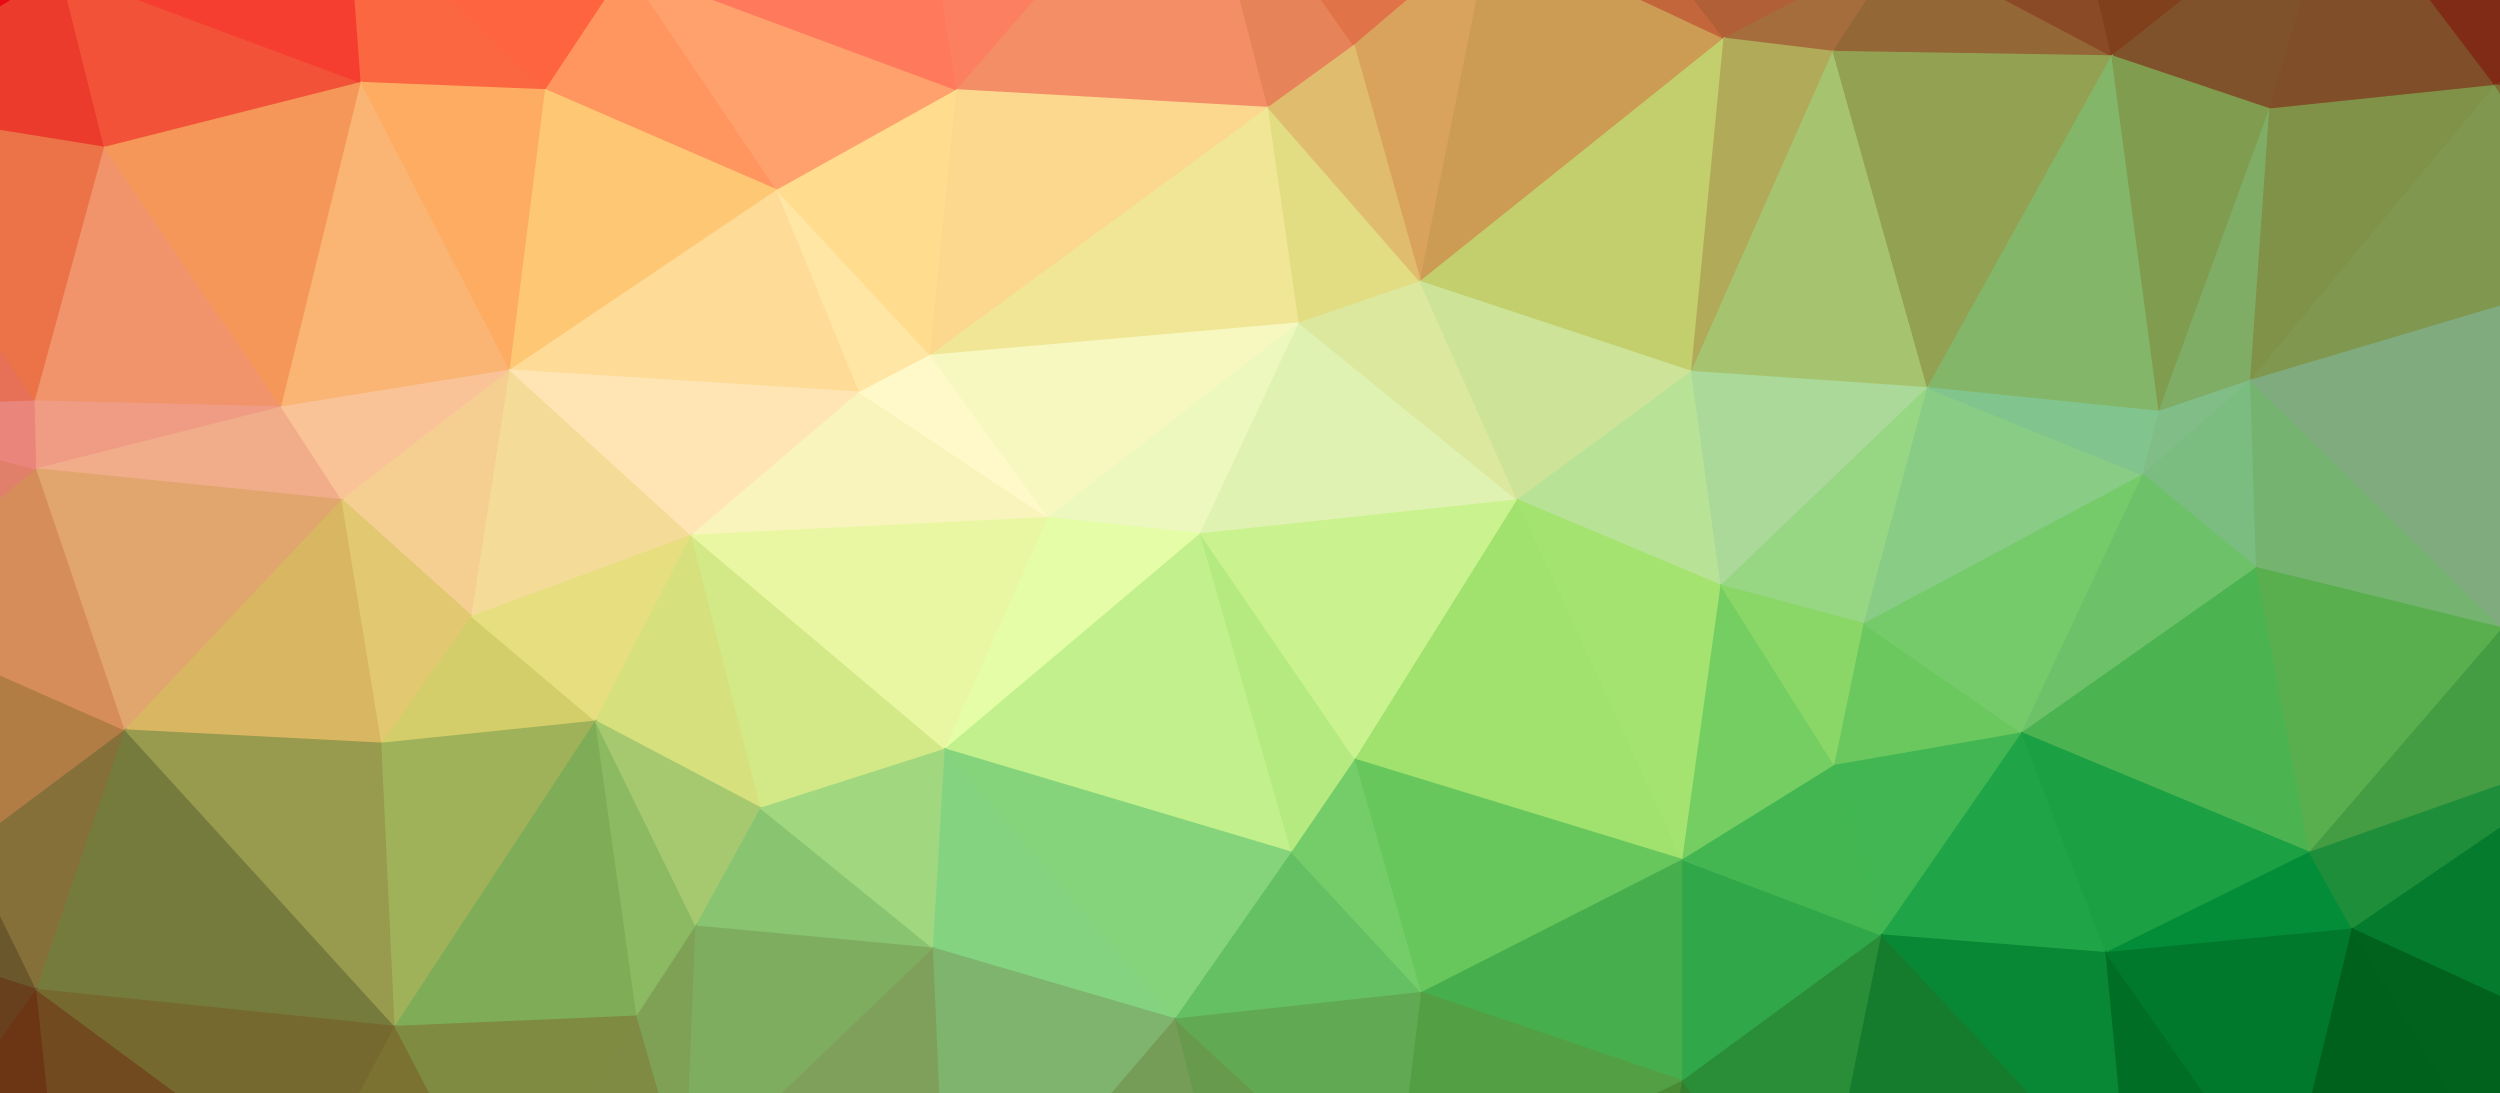
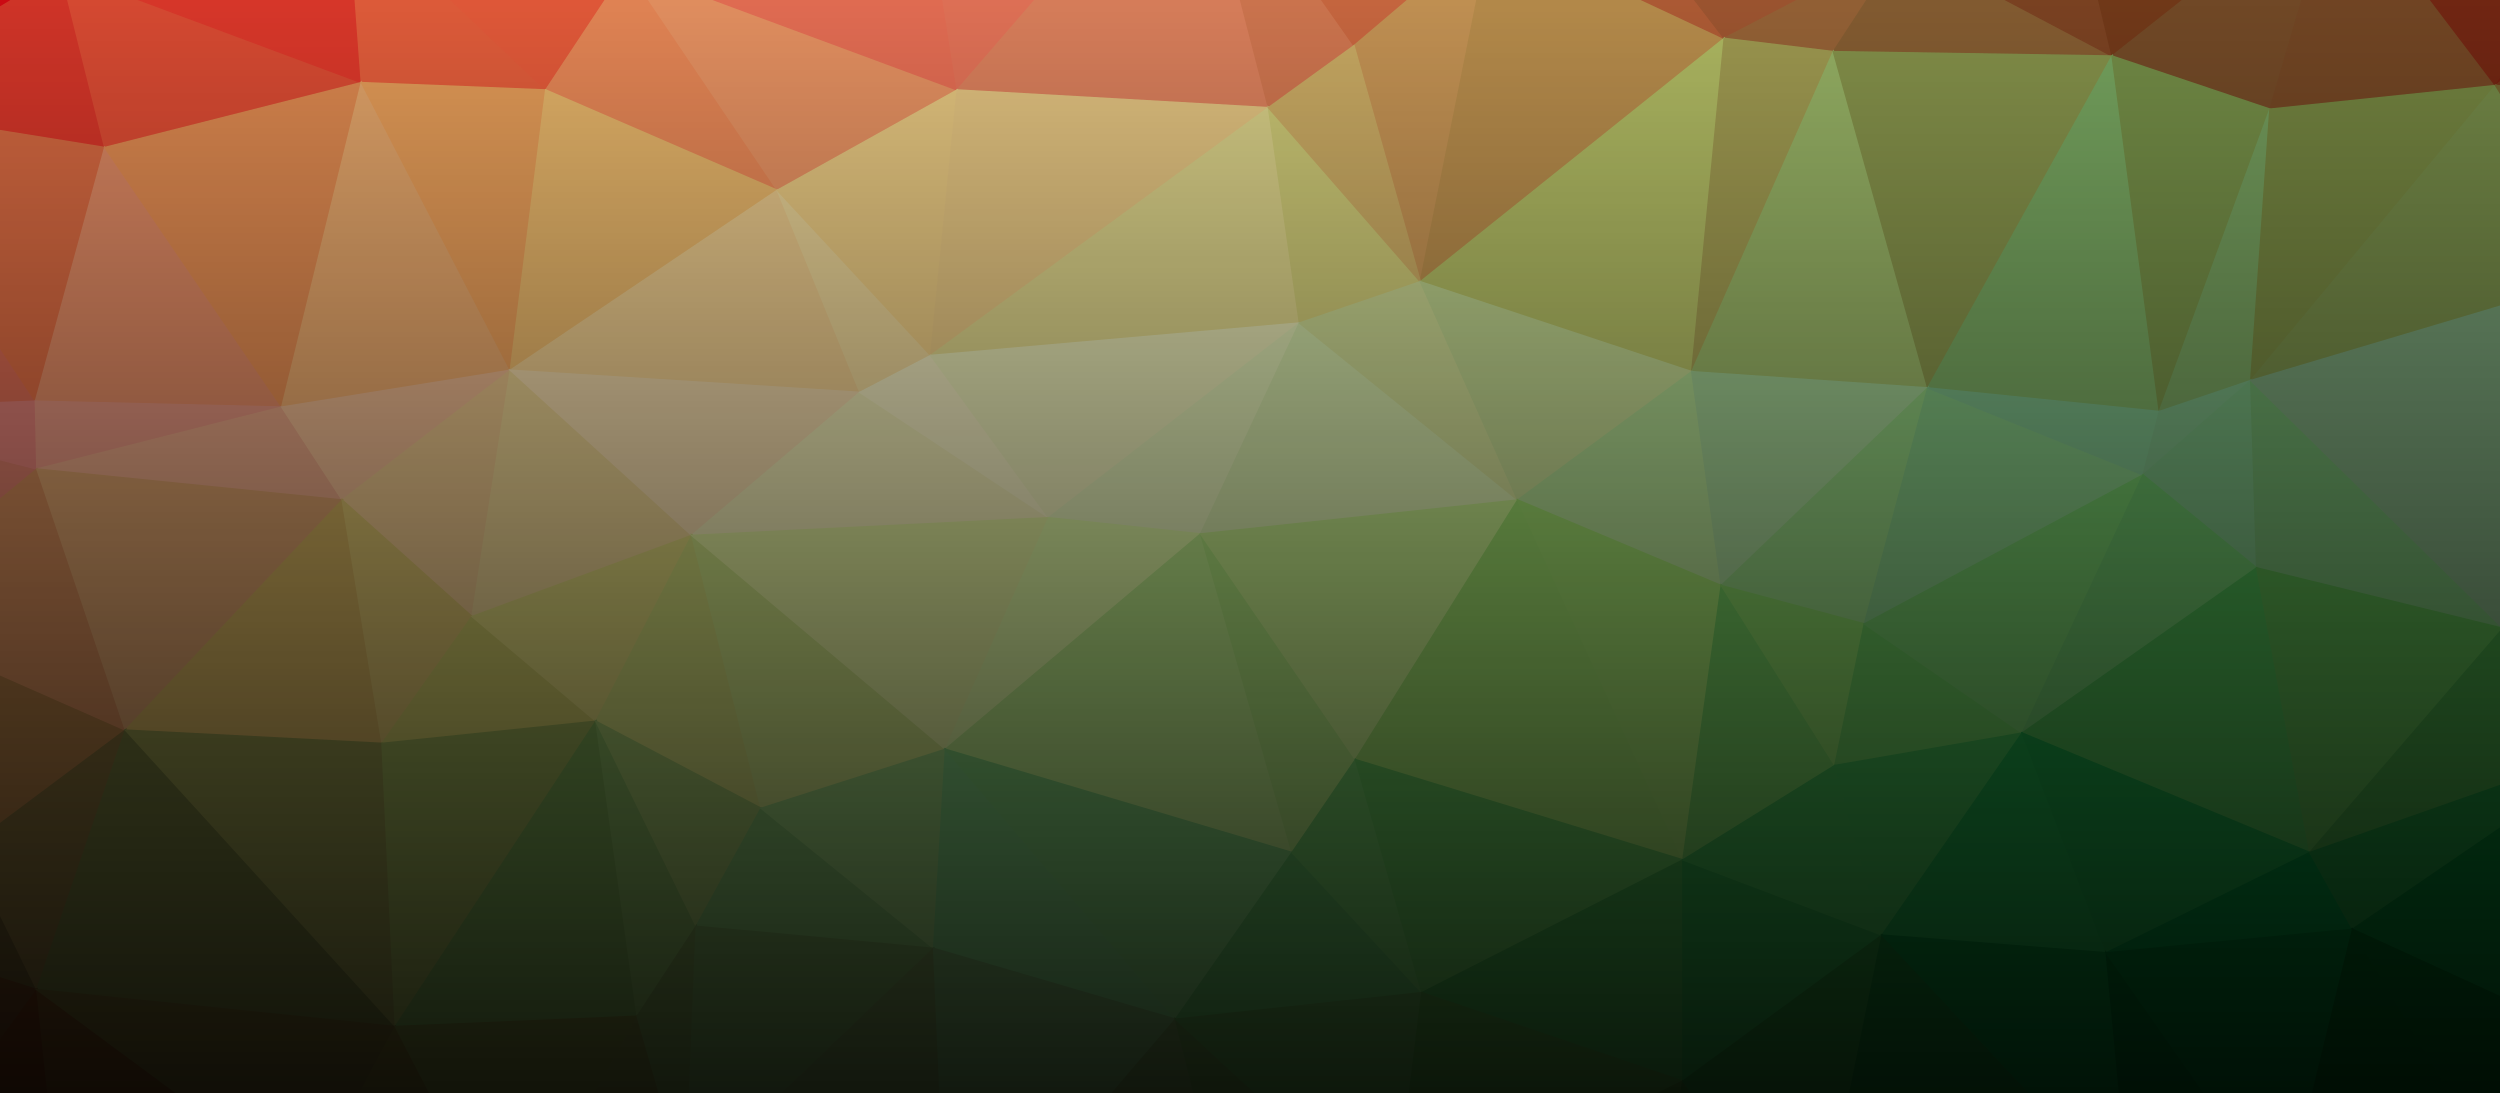
- <svg xmlns="http://www.w3.org/2000/svg" width="1695" height="741">
+ <svg xmlns="http://www.w3.org/2000/svg" version="1.1" id="Layer_1" x="0px" y="0px" viewBox="783 -305 1695 741" enable-background="new 783 -305 1695 741" xml:space="preserve">
  <g>
-     <path d="M-128,-84L-131,278L-109,71Z" fill="#e4452b" stroke="#e4452b" />
-     <path d="M-128,-84L-109,71L41,-20Z" fill="#e80b16" stroke="#e80b16" />
-     <path d="M-128,-84L41,-20L236,-66Z" fill="#ee1815" stroke="#ee1815" />
-     <path d="M-128,-84L236,-66L493,-118Z" fill="#f63923" stroke="#f63923" />
-     <path d="M41,-20L-109,71L71,100Z" fill="#eb3b2d" stroke="#eb3b2d" />
-     <path d="M41,-20L71,100L245,56Z" fill="#f25338" stroke="#f25338" />
-     <path d="M41,-20L245,56L236,-66Z" fill="#f53e2f" stroke="#f53e2f" />
-     <path d="M236,-66L245,56L370,61Z" fill="#fb6741" stroke="#fb6741" />
-     <path d="M236,-66L370,61L425,-22Z" fill="#fe6440" stroke="#fe6440" />
-     <path d="M236,-66L425,-22L493,-118Z" fill="#fe5d37" stroke="#fe5d37" />
-     <path d="M425,-22L370,61L527,129Z" fill="#ff955f" stroke="#ff955f" />
-     <path d="M425,-22L527,129L649,61Z" fill="#ffa16c" stroke="#ffa16c" />
-     <path d="M425,-22L649,61L625,-90Z" fill="#ff7a5d" stroke="#ff7a5d" />
-     <path d="M425,-22L625,-90L493,-118Z" fill="#ff6c49" stroke="#ff6c49" />
-     <path d="M493,-118L625,-90L809,-124Z" fill="#ff7b5b" stroke="#ff7b5b" />
-     <path d="M625,-90L649,61L809,-124Z" fill="#fd7f61" stroke="#fd7f61" />
-     <path d="M809,-124L649,61L860,73Z" fill="#f38e66" stroke="#f38e66" />
-     <path d="M809,-124L860,73L918,31Z" fill="#e78358" stroke="#e78358" />
-     <path d="M809,-124L918,31L1011,-48Z" fill="#e07347" stroke="#e07347" />
-     <path d="M809,-124L1011,-48L1100,-64Z" fill="#d86f3b" stroke="#d86f3b" />
-     <path d="M809,-124L1100,-64L1393,-125Z" fill="#c16430" stroke="#c16430" />
-     <path d="M1011,-48L918,31L963,191Z" fill="#daa35d" stroke="#daa35d" />
-     <path d="M1011,-48L963,191L1169,26Z" fill="#cc9c54" stroke="#cc9c54" />
-     <path d="M1011,-48L1169,26L1100,-64Z" fill="#c3663b" stroke="#c3663b" />
-     <path d="M1100,-64L1169,26L1290,-37Z" fill="#b05f36" stroke="#b05f36" />
-     <path d="M1100,-64L1290,-37L1393,-125Z" fill="#a05526" stroke="#a05526" />
-     <path d="M1290,-37L1169,26L1243,35Z" fill="#a66d3c" stroke="#a66d3c" />
-     <path d="M1290,-37L1243,35L1432,38Z" fill="#946737" stroke="#946737" />
-     <path d="M1290,-37L1432,38L1393,-125Z" fill="#8a4a26" stroke="#8a4a26" />
-     <path d="M1393,-125L1432,38L1585,-83Z" fill="#80401c" stroke="#80401c" />
-     <path d="M1393,-125L1585,-83L1785,-82Z" fill="#803413" stroke="#803413" />
-     <path d="M1585,-83L1432,38L1539,74Z" fill="#80522b" stroke="#80522b" />
-     <path d="M1585,-83L1539,74L1692,58Z" fill="#804e28" stroke="#804e28" />
-     <path d="M1585,-83L1692,58L1785,-82Z" fill="#802b15" stroke="#802b15" />
-     <path d="M1785,-82L1692,58L1843,-65Z" fill="#802311" stroke="#802311" />
-     <path d="M1843,-65L1692,58L1912,65Z" fill="#803a1b" stroke="#803a1b" />
-     <path d="M-109,71L-131,278L24,272Z" fill="#e77157" stroke="#e77157" />
-     <path d="M-109,71L24,272L71,100Z" fill="#eb7347" stroke="#eb7347" />
-     <path d="M71,100L24,272L191,276Z" fill="#f1946b" stroke="#f1946b" />
-     <path d="M71,100L191,276L245,56Z" fill="#f59758" stroke="#f59758" />
-     <path d="M245,56L191,276L346,251Z" fill="#fab574" stroke="#fab574" />
-     <path d="M245,56L346,251L370,61Z" fill="#fdac61" stroke="#fdac61" />
-     <path d="M370,61L346,251L527,129Z" fill="#fec774" stroke="#fec774" />
-     <path d="M527,129L346,251L583,266Z" fill="#ffdb98" stroke="#ffdb98" />
-     <path d="M527,129L583,266L631,241Z" fill="#ffe6a4" stroke="#ffe6a4" />
-     <path d="M527,129L631,241L649,61Z" fill="#ffdc8e" stroke="#ffdc8e" />
-     <path d="M649,61L631,241L860,73Z" fill="#fbd88e" stroke="#fbd88e" />
-     <path d="M860,73L631,241L881,219Z" fill="#f0e696" stroke="#f0e696" />
-     <path d="M860,73L881,219L963,191Z" fill="#e2dd82" stroke="#e2dd82" />
-     <path d="M860,73L963,191L918,31Z" fill="#e0bd6e" stroke="#e0bd6e" />
-     <path d="M1169,26L963,191L1147,252Z" fill="#c3ce6d" stroke="#c3ce6d" />
-     <path d="M1169,26L1147,252L1243,35Z" fill="#b0aa59" stroke="#b0aa59" />
-     <path d="M1243,35L1147,252L1307,263Z" fill="#a6c46f" stroke="#a6c46f" />
-     <path d="M1243,35L1307,263L1432,38Z" fill="#93a152" stroke="#93a152" />
-     <path d="M1432,38L1307,263L1464,279Z" fill="#83b669" stroke="#83b669" />
-     <path d="M1432,38L1464,279L1539,74Z" fill="#809c4e" stroke="#809c4e" />
-     <path d="M1539,74L1464,279L1526,258Z" fill="#80ad66" stroke="#80ad66" />
-     <path d="M1539,74L1526,258L1692,58Z" fill="#809247" stroke="#809247" />
-     <path d="M1692,58L1526,258L1771,185Z" fill="#80974f" stroke="#80974f" />
-     <path d="M1692,58L1771,185L1912,65Z" fill="#806d33" stroke="#806d33" />
-     <path d="M1912,65L1771,185L1847,281Z" fill="#808748" stroke="#808748" />
-     <path d="M1912,65L1847,281L1877,381Z" fill="#808e5f" stroke="#808e5f" />
-     <path d="M1912,65L1877,381L1860,881Z" fill="#649741" stroke="#649741" />
-     <path d="M-131,278L-74,808L-75,639Z" fill="#825e2e" stroke="#825e2e" />
-     <path d="M-131,278L-75,639L-94,416Z" fill="#c98043" stroke="#c98043" />
-     <path d="M-131,278L-94,416L25,318Z" fill="#e0806b" stroke="#e0806b" />
-     <path d="M-131,278L25,318L24,272Z" fill="#ea857b" stroke="#ea857b" />
-     <path d="M24,272L25,318L191,276Z" fill="#f09c85" stroke="#f09c85" />
-     <path d="M191,276L25,318L232,339Z" fill="#f1ad8a" stroke="#f1ad8a" />
-     <path d="M191,276L232,339L346,251Z" fill="#fac397" stroke="#fac397" />
-     <path d="M346,251L232,339L320,418Z" fill="#f5ce91" stroke="#f5ce91" />
-     <path d="M346,251L320,418L469,363Z" fill="#f5db98" stroke="#f5db98" />
-     <path d="M346,251L469,363L583,266Z" fill="#ffe5b3" stroke="#ffe5b3" />
-     <path d="M583,266L469,363L711,351Z" fill="#f9f4bb" stroke="#f9f4bb" />
-     <path d="M583,266L711,351L631,241Z" fill="#fff9c9" stroke="#fff9c9" />
-     <path d="M631,241L711,351L881,219Z" fill="#f7f8c0" stroke="#f7f8c0" />
-     <path d="M881,219L711,351L814,362Z" fill="#ecf8bd" stroke="#ecf8bd" />
-     <path d="M881,219L814,362L1029,339Z" fill="#dff2b1" stroke="#dff2b1" />
-     <path d="M881,219L1029,339L963,191Z" fill="#dbe89d" stroke="#dbe89d" />
-     <path d="M963,191L1029,339L1147,252Z" fill="#cde398" stroke="#cde398" />
-     <path d="M1147,252L1029,339L1167,397Z" fill="#b8e396" stroke="#b8e396" />
-     <path d="M1147,252L1167,397L1307,263Z" fill="#aad999" stroke="#aad999" />
-     <path d="M1307,263L1167,397L1264,423Z" fill="#97d683" stroke="#97d683" />
-     <path d="M1307,263L1264,423L1453,322Z" fill="#88cc86" stroke="#88cc86" />
-     <path d="M1307,263L1453,322L1464,279Z" fill="#82c48d" stroke="#82c48d" />
-     <path d="M1464,279L1453,322L1526,258Z" fill="#80bd87" stroke="#80bd87" />
-     <path d="M1526,258L1453,322L1530,385Z" fill="#7bbc81" stroke="#7bbc81" />
-     <path d="M1526,258L1530,385L1697,426Z" fill="#74b470" stroke="#74b470" />
-     <path d="M1526,258L1697,426L1771,185Z" fill="#80ab7e" stroke="#80ab7e" />
-     <path d="M1771,185L1697,426L1847,281Z" fill="#80a279" stroke="#80a279" />
-     <path d="M1847,281L1697,426L1877,381Z" fill="#739e60" stroke="#739e60" />
-     <path d="M-94,416L-75,639L-22,575Z" fill="#956636" stroke="#956636" />
-     <path d="M-94,416L-22,575L85,495Z" fill="#b27d44" stroke="#b27d44" />
-     <path d="M-94,416L85,495L25,318Z" fill="#d68d5a" stroke="#d68d5a" />
-     <path d="M25,318L85,495L232,339Z" fill="#e1a56e" stroke="#e1a56e" />
-     <path d="M232,339L85,495L259,504Z" fill="#d9b661" stroke="#d9b661" />
-     <path d="M232,339L259,504L320,418Z" fill="#e2c871" stroke="#e2c871" />
-     <path d="M320,418L259,504L404,489Z" fill="#d3ce6a" stroke="#d3ce6a" />
-     <path d="M320,418L404,489L469,363Z" fill="#e6de7f" stroke="#e6de7f" />
-     <path d="M469,363L404,489L516,548Z" fill="#d6e07d" stroke="#d6e07d" />
-     <path d="M469,363L516,548L641,508Z" fill="#d3e887" stroke="#d3e887" />
-     <path d="M469,363L641,508L711,351Z" fill="#eaf7a2" stroke="#eaf7a2" />
-     <path d="M711,351L641,508L814,362Z" fill="#e4fda6" stroke="#e4fda6" />
-     <path d="M814,362L641,508L876,578Z" fill="#c1f08c" stroke="#c1f08c" />
-     <path d="M814,362L876,578L919,515Z" fill="#b4ea80" stroke="#b4ea80" />
-     <path d="M814,362L919,515L1029,339Z" fill="#caf28e" stroke="#caf28e" />
-     <path d="M1029,339L919,515L1141,583Z" fill="#a1e26e" stroke="#a1e26e" />
-     <path d="M1029,339L1141,583L1167,397Z" fill="#a4e370" stroke="#a4e370" />
-     <path d="M1167,397L1141,583L1244,519Z" fill="#75ce61" stroke="#75ce61" />
-     <path d="M1167,397L1244,519L1264,423Z" fill="#8ad767" stroke="#8ad767" />
-     <path d="M1264,423L1244,519L1371,497Z" fill="#6ac85e" stroke="#6ac85e" />
-     <path d="M1264,423L1371,497L1453,322Z" fill="#75ca6a" stroke="#75ca6a" />
-     <path d="M1453,322L1371,497L1530,385Z" fill="#6cc169" stroke="#6cc169" />
-     <path d="M1530,385L1371,497L1566,578Z" fill="#4cb351" stroke="#4cb351" />
-     <path d="M1530,385L1566,578L1697,426Z" fill="#59ae4e" stroke="#59ae4e" />
-     <path d="M1697,426L1566,578L1782,502Z" fill="#449c43" stroke="#449c43" />
-     <path d="M1697,426L1782,502L1877,381Z" fill="#65a049" stroke="#65a049" />
-     <path d="M1877,381L1782,502L1833,537Z" fill="#53943e" stroke="#53943e" />
-     <path d="M1877,381L1833,537L1860,881Z" fill="#0e7128" stroke="#0e7128" />
-     <path d="M-22,575L-75,639L25,671Z" fill="#6a582c" stroke="#6a582c" />
-     <path d="M-22,575L25,671L85,495Z" fill="#86703a" stroke="#86703a" />
-     <path d="M85,495L25,671L268,696Z" fill="#757b3d" stroke="#757b3d" />
-     <path d="M85,495L268,696L259,504Z" fill="#989a4e" stroke="#989a4e" />
-     <path d="M259,504L268,696L404,489Z" fill="#9fb259" stroke="#9fb259" />
-     <path d="M404,489L268,696L432,689Z" fill="#7fac56" stroke="#7fac56" />
-     <path d="M404,489L432,689L472,628Z" fill="#8cba63" stroke="#8cba63" />
-     <path d="M404,489L472,628L516,548Z" fill="#a6c96f" stroke="#a6c96f" />
-     <path d="M516,548L472,628L633,643Z" fill="#89c571" stroke="#89c571" />
-     <path d="M516,548L633,643L641,508Z" fill="#a0d77f" stroke="#a0d77f" />
-     <path d="M641,508L633,643L797,691Z" fill="#84d381" stroke="#84d381" />
-     <path d="M641,508L797,691L876,578Z" fill="#85d47b" stroke="#85d47b" />
-     <path d="M876,578L797,691L964,673Z" fill="#65c064" stroke="#65c064" />
-     <path d="M876,578L964,673L919,515Z" fill="#74cd68" stroke="#74cd68" />
-     <path d="M919,515L964,673L1141,583Z" fill="#67c75d" stroke="#67c75d" />
-     <path d="M1141,583L964,673L1141,733Z" fill="#46ae4c" stroke="#46ae4c" />
-     <path d="M1141,583L1141,733L1276,634Z" fill="#30a748" stroke="#30a748" />
-     <path d="M1141,583L1276,634L1244,519Z" fill="#43b652" stroke="#43b652" />
-     <path d="M1244,519L1276,634L1371,497Z" fill="#42b652" stroke="#42b652" />
-     <path d="M1371,497L1276,634L1428,646Z" fill="#1fa547" stroke="#1fa547" />
-     <path d="M1371,497L1428,646L1566,578Z" fill="#1ca044" stroke="#1ca044" />
-     <path d="M1566,578L1428,646L1595,630Z" fill="#048d39" stroke="#048d39" />
-     <path d="M1566,578L1595,630L1782,502Z" fill="#1e8e3a" stroke="#1e8e3a" />
-     <path d="M1782,502L1595,630L1785,717Z" fill="#057b2d" stroke="#057b2d" />
-     <path d="M1782,502L1785,717L1819,688Z" fill="#006e26" stroke="#006e26" />
-     <path d="M1782,502L1819,688L1833,537Z" fill="#1b7c2f" stroke="#1b7c2f" />
-     <path d="M1833,537L1819,688L1860,881Z" fill="#005918" stroke="#005918" />
-     <path d="M-75,639L-74,808L25,671Z" fill="#69401e" stroke="#69401e" />
-     <path d="M25,671L-74,808L46,868Z" fill="#6c3615" stroke="#6c3615" />
-     <path d="M25,671L46,868L209,807Z" fill="#714a1f" stroke="#714a1f" />
-     <path d="M25,671L209,807L268,696Z" fill="#756930" stroke="#756930" />
-     <path d="M268,696L209,807L346,846Z" fill="#7b7231" stroke="#7b7231" />
-     <path d="M268,696L346,846L432,689Z" fill="#7f8b40" stroke="#7f8b40" />
-     <path d="M432,689L346,846L465,804Z" fill="#7f8a43" stroke="#7f8a43" />
-     <path d="M432,689L465,804L472,628Z" fill="#7fa155" stroke="#7fa155" />
-     <path d="M472,628L465,804L633,643Z" fill="#7fad60" stroke="#7fad60" />
-     <path d="M633,643L465,804L643,871Z" fill="#7fa05b" stroke="#7fa05b" />
-     <path d="M633,643L643,871L797,691Z" fill="#7eb46d" stroke="#7eb46d" />
-     <path d="M797,691L643,871L843,874Z" fill="#759d58" stroke="#759d58" />
-     <path d="M797,691L843,874L945,828Z" fill="#689a4d" stroke="#689a4d" />
-     <path d="M797,691L945,828L964,673Z" fill="#62a953" stroke="#62a953" />
-     <path d="M964,673L945,828L1141,733Z" fill="#539f43" stroke="#539f43" />
-     <path d="M1141,733L945,828L1117,861Z" fill="#498a35" stroke="#498a35" />
-     <path d="M1141,733L1117,861L1231,855Z" fill="#357e2e" stroke="#357e2e" />
-     <path d="M1141,733L1231,855L1276,634Z" fill="#2a8d37" stroke="#2a8d37" />
-     <path d="M1276,634L1231,855L1444,814Z" fill="#157c2d" stroke="#157c2d" />
-     <path d="M1276,634L1444,814L1428,646Z" fill="#088734" stroke="#088734" />
-     <path d="M1428,646L1444,814L1549,819Z" fill="#006e25" stroke="#006e25" />
-     <path d="M1428,646L1549,819L1595,630Z" fill="#00792c" stroke="#00792c" />
-     <path d="M1595,630L1549,819L1710,823Z" fill="#00611c" stroke="#00611c" />
-     <path d="M1595,630L1710,823L1785,717Z" fill="#00621d" stroke="#00621d" />
-     <path d="M1785,717L1710,823L1860,881Z" fill="#00430a" stroke="#00430a" />
-     <path d="M1785,717L1860,881L1819,688Z" fill="#004b0f" stroke="#004b0f" />
-     <path d="M46,868L843,874L643,871Z" fill="#7f7e49" stroke="#7f7e49" />
-     <path d="M46,868L643,871L346,846Z" fill="#7f6c32" stroke="#7f6c32" />
-     <path d="M46,868L346,846L209,807Z" fill="#775323" stroke="#775323" />
-     <path d="M346,846L643,871L465,804Z" fill="#7f8345" stroke="#7f8345" />
-     <path d="M843,874L1860,881L1117,861Z" fill="#1e6526" stroke="#1e6526" />
-     <path d="M843,874L1117,861L945,828Z" fill="#5a863b" stroke="#5a863b" />
-     <path d="M1117,861L1860,881L1231,855Z" fill="#045a1e" stroke="#045a1e" />
-     <path d="M1231,855L1860,881L1549,819Z" fill="#004f15" stroke="#004f15" />
-     <path d="M1231,855L1549,819L1444,814Z" fill="#03631e" stroke="#03631e" />
-     <path d="M1549,819L1860,881L1710,823Z" fill="#00430c" stroke="#00430c" />
+     <path fill="#E4452B" stroke="#E4452B" d="M655-389l-3,362l22-207L655-389z" />
+     <path fill="#E80B16" stroke="#E80B16" d="M655-389l19,155l150-91L655-389z" />
+     <path fill="#EE1815" stroke="#EE1815" d="M655-389l169,64l195-46L655-389z" />
+     <path fill="#F63923" stroke="#F63923" d="M655-389l364,18l257-52L655-389z" />
+     <path fill="#EB3B2D" stroke="#EB3B2D" d="M824-325l-150,91l180,29L824-325z" />
+     <path fill="#F25338" stroke="#F25338" d="M824-325l30,120l174-44L824-325z" />
+     <path fill="#F53E2F" stroke="#F53E2F" d="M824-325l204,76l-9-122L824-325z" />
+     <path fill="#FB6741" stroke="#FB6741" d="M1019-371l9,122l125,5L1019-371z" />
+     <path fill="#FE6440" stroke="#FE6440" d="M1019-371l134,127l55-83L1019-371z" />
+     <path fill="#FE5D37" stroke="#FE5D37" d="M1019-371l189,44l68-96L1019-371z" />
+     <path fill="#FF955F" stroke="#FF955F" d="M1208-327l-55,83l157,68L1208-327z" />
+     <path fill="#FFA16C" stroke="#FFA16C" d="M1208-327l102,151l122-68L1208-327z" />
+     <path fill="#FF7A5D" stroke="#FF7A5D" d="M1208-327l224,83l-24-151L1208-327z" />
+     <path fill="#FF6C49" stroke="#FF6C49" d="M1208-327l200-68l-132-28L1208-327z" />
+     <path fill="#FF7B5B" stroke="#FF7B5B" d="M1276-423l132,28l184-34L1276-423z" />
+     <path fill="#FD7F61" stroke="#FD7F61" d="M1408-395l24,151l160-185L1408-395z" />
+     <path fill="#F38E66" stroke="#F38E66" d="M1592-429l-160,185l211,12L1592-429z" />
+     <path fill="#E78358" stroke="#E78358" d="M1592-429l51,197l58-42L1592-429z" />
+     <path fill="#E07347" stroke="#E07347" d="M1592-429l109,155l93-79L1592-429z" />
+     <path fill="#D86F3B" stroke="#D86F3B" d="M1592-429l202,76l89-16L1592-429z" />
+     <path fill="#C16430" stroke="#C16430" d="M1592-429l291,60l293-61L1592-429z" />
+     <path fill="#DAA35D" stroke="#DAA35D" d="M1794-353l-93,79l45,160L1794-353z" />
+     <path fill="#CC9C54" stroke="#CC9C54" d="M1794-353l-48,239l206-165L1794-353z" />
+     <path fill="#C3663B" stroke="#C3663B" d="M1794-353l158,74l-69-90L1794-353z" />
+     <path fill="#B05F36" stroke="#B05F36" d="M1883-369l69,90l121-63L1883-369z" />
+     <path fill="#A05526" stroke="#A05526" d="M1883-369l190,27l103-88L1883-369z" />
+     <path fill="#A66D3C" stroke="#A66D3C" d="M2073-342l-121,63l74,9L2073-342z" />
+     <path fill="#946737" stroke="#946737" d="M2073-342l-47,72l189,3L2073-342z" />
+     <path fill="#8A4A26" stroke="#8A4A26" d="M2073-342l142,75l-39-163L2073-342z" />
+     <path fill="#80401C" stroke="#80401C" d="M2176-430l39,163l153-121L2176-430z" />
+     <path fill="#803413" stroke="#803413" d="M2176-430l192,42l200,1L2176-430z" />
+     <path fill="#80522B" stroke="#80522B" d="M2368-388l-153,121l107,36L2368-388z" />
+     <path fill="#804E28" stroke="#804E28" d="M2368-388l-46,157l153-16L2368-388z" />
+     <path fill="#802B15" stroke="#802B15" d="M2368-388l107,141l93-140L2368-388z" />
+     <path fill="#802311" stroke="#802311" d="M2568-387l-93,140l151-123L2568-387z" />
+     <path fill="#803A1B" stroke="#803A1B" d="M2626-370l-151,123l220,7L2626-370z" />
+     <path fill="#E77157" stroke="#E77157" d="M674-234L652-27l155-6L674-234z" />
+     <path fill="#EB7347" stroke="#EB7347" d="M674-234L807-33l47-172L674-234z" />
+     <path fill="#F1946B" stroke="#F1946B" d="M854-205L807-33l167,4L854-205z" />
+     <path fill="#F59758" stroke="#F59758" d="M854-205L974-29l54-220L854-205z" />
+     <path fill="#FAB574" stroke="#FAB574" d="M1028-249L974-29l155-25L1028-249z" />
+     <path fill="#FDAC61" stroke="#FDAC61" d="M1028-249l101,195l24-190L1028-249z" />
+     <path fill="#FEC774" stroke="#FEC774" d="M1153-244l-24,190l181-122L1153-244z" />
+     <path fill="#FFDB98" stroke="#FFDB98" d="M1310-176L1129-54l237,15L1310-176z" />
+     <path fill="#FFE6A4" stroke="#FFE6A4" d="M1310-176l56,137l48-25L1310-176z" />
+     <path fill="#FFDC8E" stroke="#FFDC8E" d="M1310-176l104,112l18-180L1310-176z" />
+     <path fill="#FBD88E" stroke="#FBD88E" d="M1432-244l-18,180l229-168L1432-244z" />
+     <path fill="#F0E696" stroke="#F0E696" d="M1643-232L1414-64l250-22L1643-232z" />
+     <path fill="#E2DD82" stroke="#E2DD82" d="M1643-232l21,146l82-28L1643-232z" />
+     <path fill="#E0BD6E" stroke="#E0BD6E" d="M1643-232l103,118l-45-160L1643-232z" />
+     <path fill="#C3CE6D" stroke="#C3CE6D" d="M1952-279l-206,165l184,61L1952-279z" />
+     <path fill="#B0AA59" stroke="#B0AA59" d="M1952-279l-22,226l96-217L1952-279z" />
+     <path fill="#A6C46F" stroke="#A6C46F" d="M2026-270l-96,217l160,11L2026-270z" />
+     <path fill="#93A152" stroke="#93A152" d="M2026-270l64,228l125-225L2026-270z" />
+     <path fill="#83B669" stroke="#83B669" d="M2215-267L2090-42l157,16L2215-267z" />
+     <path fill="#809C4E" stroke="#809C4E" d="M2215-267l32,241l75-205L2215-267z" />
+     <path fill="#80AD66" stroke="#80AD66" d="M2322-231l-75,205l62-21L2322-231z" />
+     <path fill="#809247" stroke="#809247" d="M2322-231l-13,184l166-200L2322-231z" />
+     <path fill="#80974F" stroke="#80974F" d="M2475-247L2309-47l245-73L2475-247z" />
+     <path fill="#806D33" stroke="#806D33" d="M2475-247l79,127l141-120L2475-247z" />
+     <path fill="#808748" stroke="#808748" d="M2695-240l-141,120l76,96L2695-240z" />
+     <path fill="#808E5F" stroke="#808E5F" d="M2695-240l-65,216l30,100L2695-240z" />
+     <path fill="#649741" stroke="#649741" d="M2695-240l-35,316l-17,500L2695-240z" />
+     <path fill="#825E2E" stroke="#825E2E" d="M652-27l57,530l-1-169L652-27z" />
+     <path fill="#C98043" stroke="#C98043" d="M652-27l56,361l-19-223L652-27z" />
+     <path fill="#E0806B" stroke="#E0806B" d="M652-27l37,138l119-98L652-27z" />
+     <path fill="#EA857B" stroke="#EA857B" d="M652-27l156,40l-1-46L652-27z" />
+     <path fill="#F09C85" stroke="#F09C85" d="M807-33l1,46l166-42L807-33z" />
+     <path fill="#F1AD8A" stroke="#F1AD8A" d="M974-29L808,13l207,21L974-29z" />
+     <path fill="#FAC397" stroke="#FAC397" d="M974-29l41,63l114-88L974-29z" />
+     <path fill="#F5CE91" stroke="#F5CE91" d="M1129-54l-114,88l88,79L1129-54z" />
+     <path fill="#F5DB98" stroke="#F5DB98" d="M1129-54l-26,167l149-55L1129-54z" />
+     <path fill="#FFE5B3" stroke="#FFE5B3" d="M1129-54l123,112l114-97L1129-54z" />
+     <path fill="#F9F4BB" stroke="#F9F4BB" d="M1366-39l-114,97l242-12L1366-39z" />
+     <path fill="#FFF9C9" stroke="#FFF9C9" d="M1366-39l128,85l-80-110L1366-39z" />
+     <path fill="#F7F8C0" stroke="#F7F8C0" d="M1414-64l80,110l170-132L1414-64z" />
+     <path fill="#ECF8BD" stroke="#ECF8BD" d="M1664-86L1494,46l103,11L1664-86z" />
+     <path fill="#DFF2B1" stroke="#DFF2B1" d="M1664-86l-67,143l215-23L1664-86z" />
+     <path fill="#DBE89D" stroke="#DBE89D" d="M1664-86l148,120l-66-148L1664-86z" />
+     <path fill="#CDE398" stroke="#CDE398" d="M1746-114l66,148l118-87L1746-114z" />
+     <path fill="#B8E396" stroke="#B8E396" d="M1930-53l-118,87l138,58L1930-53z" />
+     <path fill="#AAD999" stroke="#AAD999" d="M1930-53l20,145l140-134L1930-53z" />
+     <path fill="#97D683" stroke="#97D683" d="M2090-42L1950,92l97,26L2090-42z" />
+     <path fill="#88CC86" stroke="#88CC86" d="M2090-42l-43,160l189-101L2090-42z" />
+     <path fill="#82C48D" stroke="#82C48D" d="M2090-42l146,59l11-43L2090-42z" />
+     <path fill="#80BD87" stroke="#80BD87" d="M2247-26l-11,43l73-64L2247-26z" />
+     <path fill="#7BBC81" stroke="#7BBC81" d="M2309-47l-73,64l77,63L2309-47z" />
+     <path fill="#74B470" stroke="#74B470" d="M2309-47l4,127l167,41L2309-47z" />
+     <path fill="#80AB7E" stroke="#80AB7E" d="M2309-47l171,168l74-241L2309-47z" />
+     <path fill="#80A279" stroke="#80A279" d="M2554-120l-74,241l150-145L2554-120z" />
+     <path fill="#739E60" stroke="#739E60" d="M2630-24l-150,145l180-45L2630-24z" />
+     <path fill="#956636" stroke="#956636" d="M689,111l19,223l53-64L689,111z" />
+     <path fill="#B27D44" stroke="#B27D44" d="M689,111l72,159l107-80L689,111z" />
+     <path fill="#D68D5A" stroke="#D68D5A" d="M689,111l179,79L808,13L689,111z" />
+     <path fill="#E1A56E" stroke="#E1A56E" d="M808,13l60,177l147-156L808,13z" />
+     <path fill="#D9B661" stroke="#D9B661" d="M1015,34L868,190l174,9L1015,34z" />
+     <path fill="#E2C871" stroke="#E2C871" d="M1015,34l27,165l61-86L1015,34z" />
+     <path fill="#D3CE6A" stroke="#D3CE6A" d="M1103,113l-61,86l145-15L1103,113z" />
+     <path fill="#E6DE7F" stroke="#E6DE7F" d="M1103,113l84,71l65-126L1103,113z" />
+     <path fill="#D6E07D" stroke="#D6E07D" d="M1252,58l-65,126l112,59L1252,58z" />
+     <path fill="#D3E887" stroke="#D3E887" d="M1252,58l47,185l125-40L1252,58z" />
+     <path fill="#EAF7A2" stroke="#EAF7A2" d="M1252,58l172,145l70-157L1252,58z" />
+     <path fill="#E4FDA6" stroke="#E4FDA6" d="M1494,46l-70,157l173-146L1494,46z" />
+     <path fill="#C1F08C" stroke="#C1F08C" d="M1597,57l-173,146l235,70L1597,57z" />
+     <path fill="#B4EA80" stroke="#B4EA80" d="M1597,57l62,216l43-63L1597,57z" />
+     <path fill="#CAF28E" stroke="#CAF28E" d="M1597,57l105,153l110-176L1597,57z" />
+     <path fill="#A1E26E" stroke="#A1E26E" d="M1812,34l-110,176l222,68L1812,34z" />
+     <path fill="#A4E370" stroke="#A4E370" d="M1812,34l112,244l26-186L1812,34z" />
+     <path fill="#75CE61" stroke="#75CE61" d="M1950,92l-26,186l103-64L1950,92z" />
+     <path fill="#8AD767" stroke="#8AD767" d="M1950,92l77,122l20-96L1950,92z" />
+     <path fill="#6AC85E" stroke="#6AC85E" d="M2047,118l-20,96l127-22L2047,118z" />
+     <path fill="#75CA6A" stroke="#75CA6A" d="M2047,118l107,74l82-175L2047,118z" />
+     <path fill="#6CC169" stroke="#6CC169" d="M2236,17l-82,175l159-112L2236,17z" />
+     <path fill="#4CB351" stroke="#4CB351" d="M2313,80l-159,112l195,81L2313,80z" />
+     <path fill="#59AE4E" stroke="#59AE4E" d="M2313,80l36,193l131-152L2313,80z" />
+     <path fill="#449C43" stroke="#449C43" d="M2480,121l-131,152l216-76L2480,121z" />
+     <path fill="#65A049" stroke="#65A049" d="M2480,121l85,76l95-121L2480,121z" />
+     <path fill="#53943E" stroke="#53943E" d="M2660,76l-95,121l51,35L2660,76z" />
+     <path fill="#0E7128" stroke="#0E7128" d="M2660,76l-44,156l27,344L2660,76z" />
+     <path fill="#6A582C" stroke="#6A582C" d="M761,270l-53,64l100,32L761,270z" />
+     <path fill="#86703A" stroke="#86703A" d="M761,270l47,96l60-176L761,270z" />
+     <path fill="#757B3D" stroke="#757B3D" d="M868,190l-60,176l243,25L868,190z" />
+     <path fill="#989A4E" stroke="#989A4E" d="M868,190l183,201l-9-192L868,190z" />
+     <path fill="#9FB259" stroke="#9FB259" d="M1042,199l9,192l136-207L1042,199z" />
+     <path fill="#7FAC56" stroke="#7FAC56" d="M1187,184l-136,207l164-7L1187,184z" />
+     <path fill="#8CBA63" stroke="#8CBA63" d="M1187,184l28,200l40-61L1187,184z" />
+     <path fill="#A6C96F" stroke="#A6C96F" d="M1187,184l68,139l44-80L1187,184z" />
+     <path fill="#89C571" stroke="#89C571" d="M1299,243l-44,80l161,15L1299,243z" />
+     <path fill="#A0D77F" stroke="#A0D77F" d="M1299,243l117,95l8-135L1299,243z" />
+     <path fill="#84D381" stroke="#84D381" d="M1424,203l-8,135l164,48L1424,203z" />
+     <path fill="#85D47B" stroke="#85D47B" d="M1424,203l156,183l79-113L1424,203z" />
+     <path fill="#65C064" stroke="#65C064" d="M1659,273l-79,113l167-18L1659,273z" />
+     <path fill="#74CD68" stroke="#74CD68" d="M1659,273l88,95l-45-158L1659,273z" />
+     <path fill="#67C75D" stroke="#67C75D" d="M1702,210l45,158l177-90L1702,210z" />
+     <path fill="#46AE4C" stroke="#46AE4C" d="M1924,278l-177,90l177,60V278z" />
+     <path fill="#30A748" stroke="#30A748" d="M1924,278v150l135-99L1924,278z" />
+     <path fill="#43B652" stroke="#43B652" d="M1924,278l135,51l-32-115L1924,278z" />
+     <path fill="#42B652" stroke="#42B652" d="M2027,214l32,115l95-137L2027,214z" />
+     <path fill="#1FA547" stroke="#1FA547" d="M2154,192l-95,137l152,12L2154,192z" />
+     <path fill="#1CA044" stroke="#1CA044" d="M2154,192l57,149l138-68L2154,192z" />
+     <path fill="#048D39" stroke="#048D39" d="M2349,273l-138,68l167-16L2349,273z" />
+     <path fill="#1E8E3A" stroke="#1E8E3A" d="M2349,273l29,52l187-128L2349,273z" />
+     <path fill="#057B2D" stroke="#057B2D" d="M2565,197l-187,128l190,87L2565,197z" />
+     <path fill="#006E26" stroke="#006E26" d="M2565,197l3,215l34-29L2565,197z" />
+     <path fill="#1B7C2F" stroke="#1B7C2F" d="M2565,197l37,186l14-151L2565,197z" />
+     <path fill="#005918" stroke="#005918" d="M2616,232l-14,151l41,193L2616,232z" />
+     <path fill="#69401E" stroke="#69401E" d="M708,334l1,169l99-137L708,334z" />
+     <path fill="#6C3615" stroke="#6C3615" d="M808,366l-99,137l120,60L808,366z" />
+     <path fill="#714A1F" stroke="#714A1F" d="M808,366l21,197l163-61L808,366z" />
+     <path fill="#756930" stroke="#756930" d="M808,366l184,136l59-111L808,366z" />
+     <path fill="#7B7231" stroke="#7B7231" d="M1051,391l-59,111l137,39L1051,391z" />
+     <path fill="#7F8B40" stroke="#7F8B40" d="M1051,391l78,150l86-157L1051,391z" />
+     <path fill="#7F8A43" stroke="#7F8A43" d="M1215,384l-86,157l119-42L1215,384z" />
+     <path fill="#7FA155" stroke="#7FA155" d="M1215,384l33,115l7-176L1215,384z" />
+     <path fill="#7FAD60" stroke="#7FAD60" d="M1255,323l-7,176l168-161L1255,323z" />
+     <path fill="#7FA05B" stroke="#7FA05B" d="M1416,338l-168,161l178,67L1416,338z" />
+     <path fill="#7EB46D" stroke="#7EB46D" d="M1416,338l10,228l154-180L1416,338z" />
+     <path fill="#759D58" stroke="#759D58" d="M1580,386l-154,180l200,3L1580,386z" />
+     <path fill="#689A4D" stroke="#689A4D" d="M1580,386l46,183l102-46L1580,386z" />
+     <path fill="#62A953" stroke="#62A953" d="M1580,386l148,137l19-155L1580,386z" />
+     <path fill="#539F43" stroke="#539F43" d="M1747,368l-19,155l196-95L1747,368z" />
+     <path fill="#498A35" stroke="#498A35" d="M1924,428l-196,95l172,33L1924,428z" />
+     <path fill="#357E2E" stroke="#357E2E" d="M1924,428l-24,128l114-6L1924,428z" />
+     <path fill="#2A8D37" stroke="#2A8D37" d="M1924,428l90,122l45-221L1924,428z" />
+     <path fill="#157C2D" stroke="#157C2D" d="M2059,329l-45,221l213-41L2059,329z" />
+     <path fill="#088734" stroke="#088734" d="M2059,329l168,180l-16-168L2059,329z" />
+     <path fill="#006E25" stroke="#006E25" d="M2211,341l16,168l105,5L2211,341z" />
+     <path fill="#00792C" stroke="#00792C" d="M2211,341l121,173l46-189L2211,341z" />
+     <path fill="#00611C" stroke="#00611C" d="M2378,325l-46,189l161,4L2378,325z" />
+     <path fill="#00621D" stroke="#00621D" d="M2378,325l115,193l75-106L2378,325z" />
+     <path fill="#00430A" stroke="#00430A" d="M2568,412l-75,106l150,58L2568,412z" />
+     <path fill="#004B0F" stroke="#004B0F" d="M2568,412l75,164l-41-193L2568,412z" />
+     <path fill="#7F7E49" stroke="#7F7E49" d="M829,563l797,6l-200-3L829,563z" />
+     <path fill="#7F6C32" stroke="#7F6C32" d="M829,563l597,3l-297-25L829,563z" />
+     <path fill="#775323" stroke="#775323" d="M829,563l300-22l-137-39L829,563z" />
+     <path fill="#7F8345" stroke="#7F8345" d="M1129,541l297,25l-178-67L1129,541z" />
+     <path fill="#1E6526" stroke="#1E6526" d="M1626,569l1017,7l-743-20L1626,569z" />
+     <path fill="#5A863B" stroke="#5A863B" d="M1626,569l274-13l-172-33L1626,569z" />
+     <path fill="#045A1E" stroke="#045A1E" d="M1900,556l743,20l-629-26L1900,556z" />
+     <path fill="#004F15" stroke="#004F15" d="M2014,550l629,26l-311-62L2014,550z" />
+     <path fill="#03631E" stroke="#03631E" d="M2014,550l318-36l-105-5L2014,550z" />
+     <path fill="#00430C" stroke="#00430C" d="M2332,514l311,62l-150-58L2332,514z" />
  </g>
+   <linearGradient id="SVGID_1_" gradientUnits="userSpaceOnUse" x1="1675" y1="-429" x2="1675" y2="576">
+     <stop offset="0" style="stop-color:#000000;stop-opacity:0" />
+     <stop offset="1" style="stop-color:#000000" />
+   </linearGradient>
+   <rect x="655" y="-429" fill="url(#SVGID_1_)" stroke="#000000" stroke-miterlimit="10" width="2040" height="1005" />
</svg>
